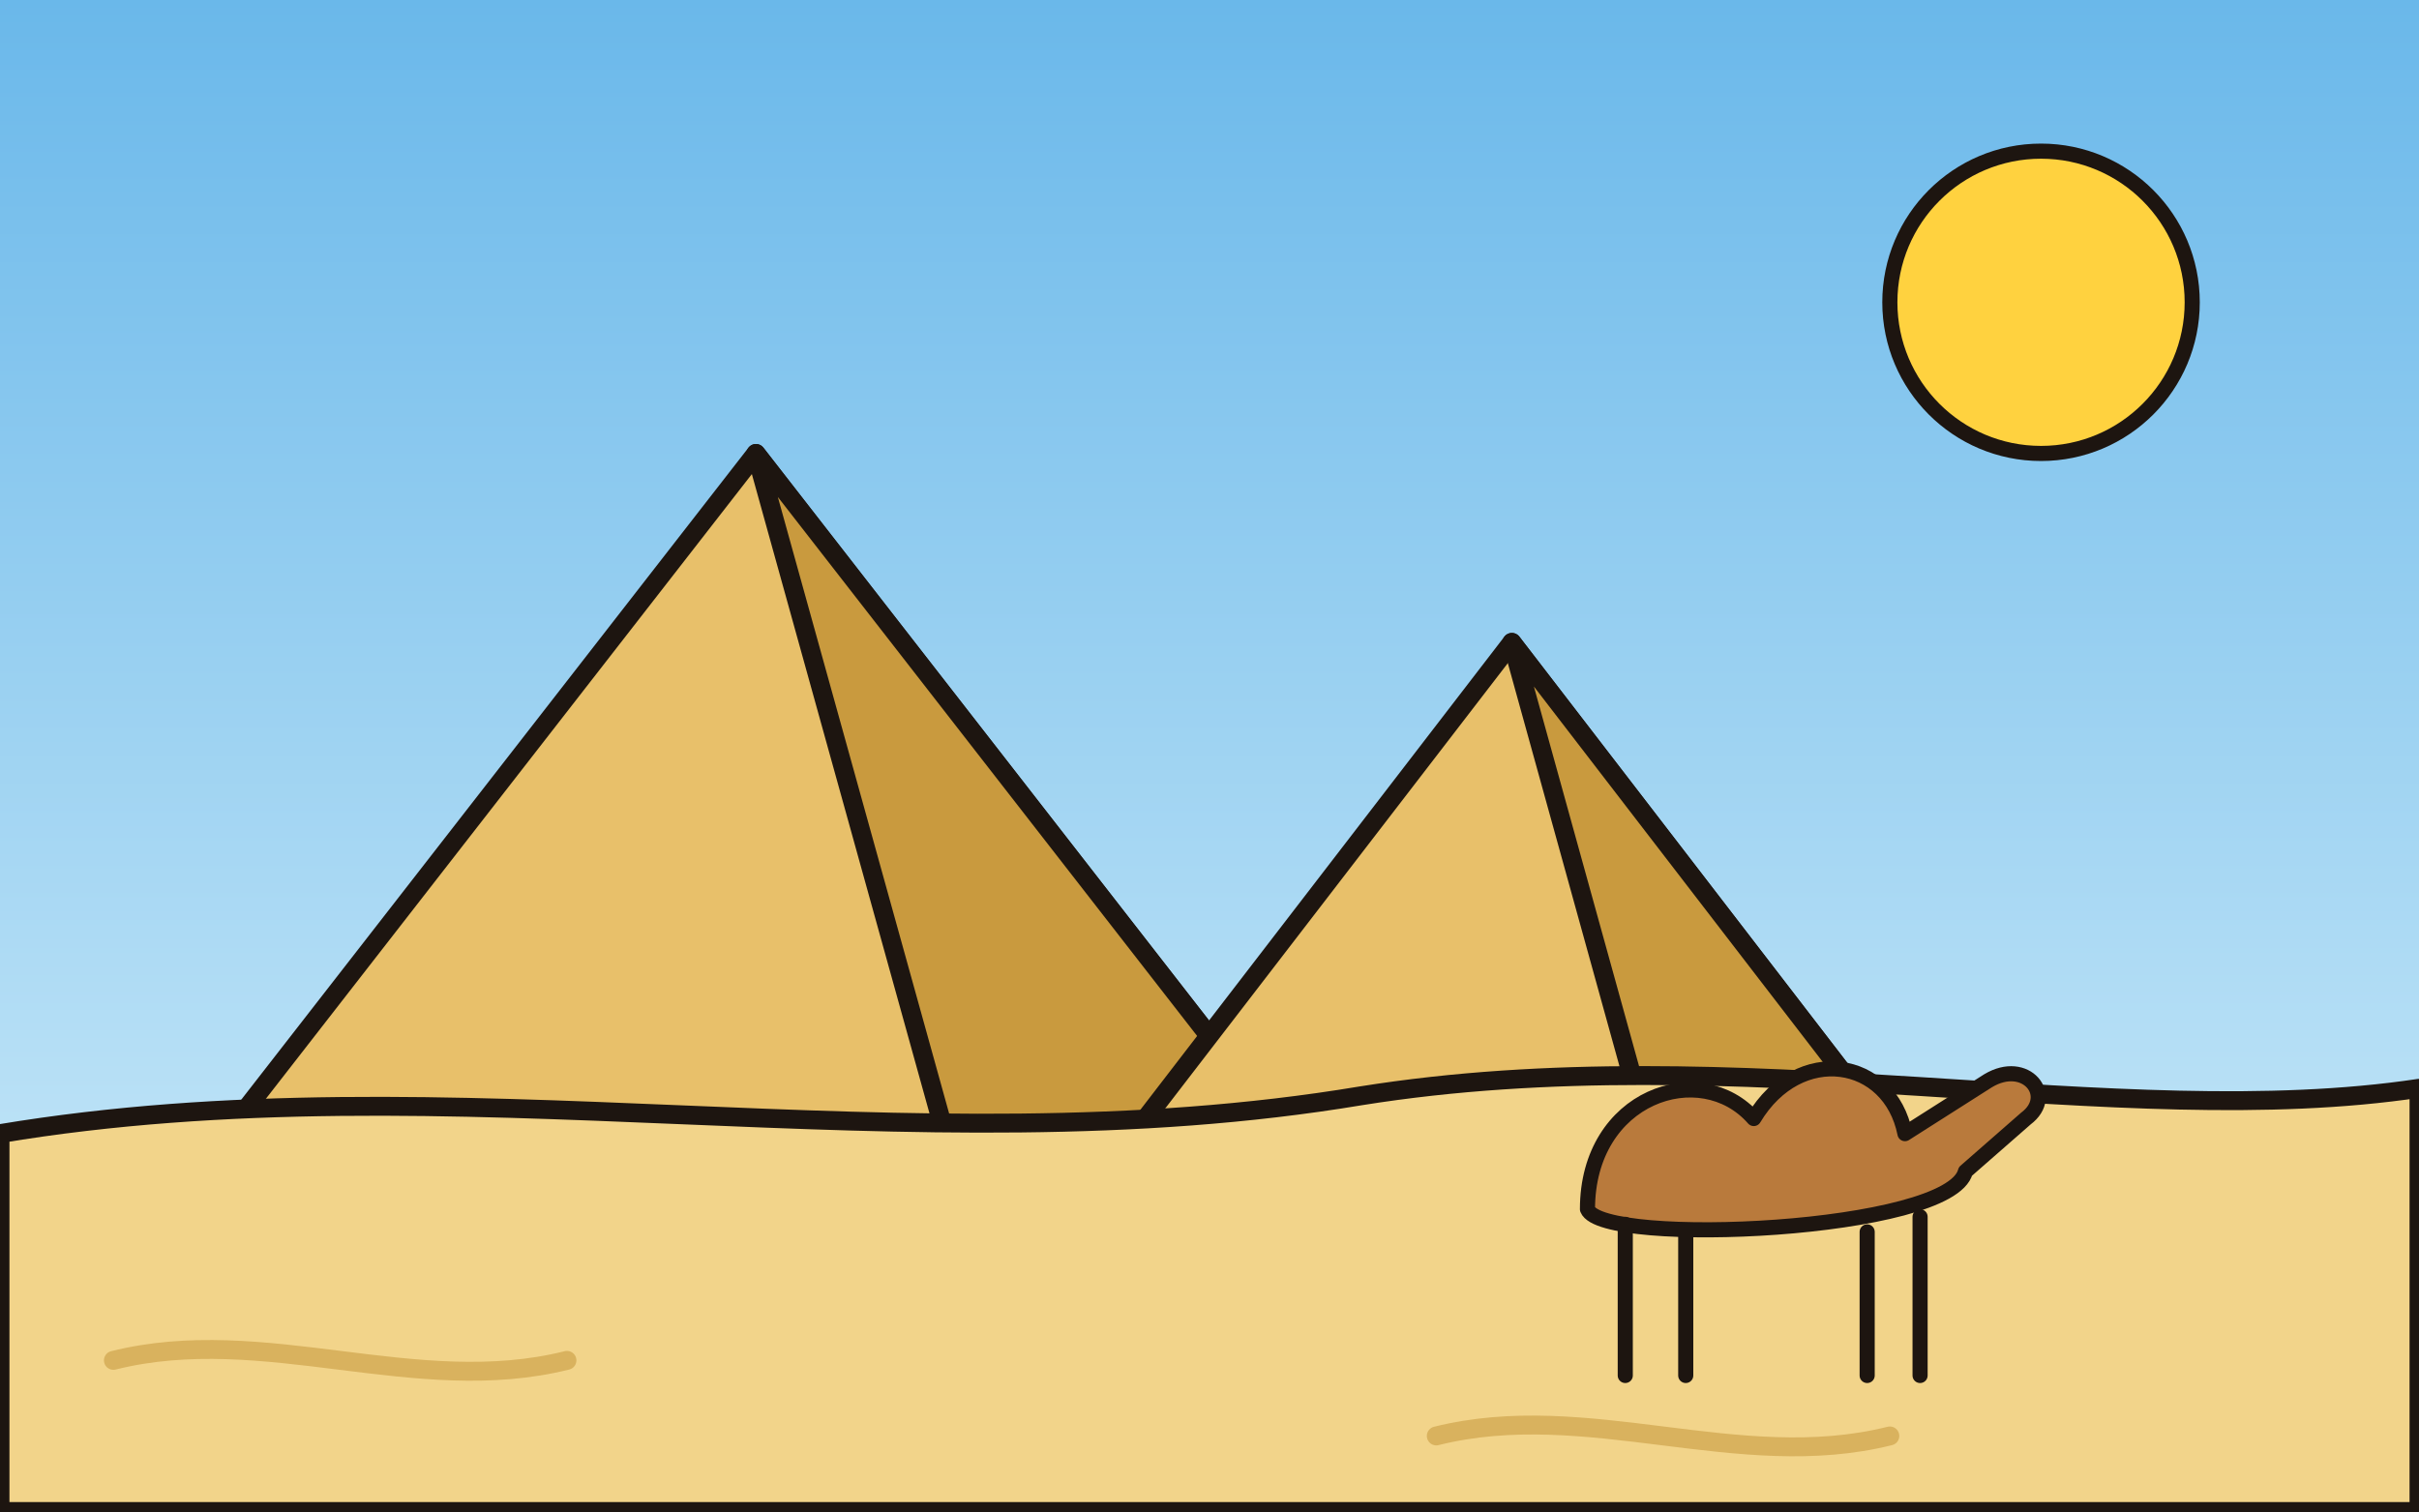
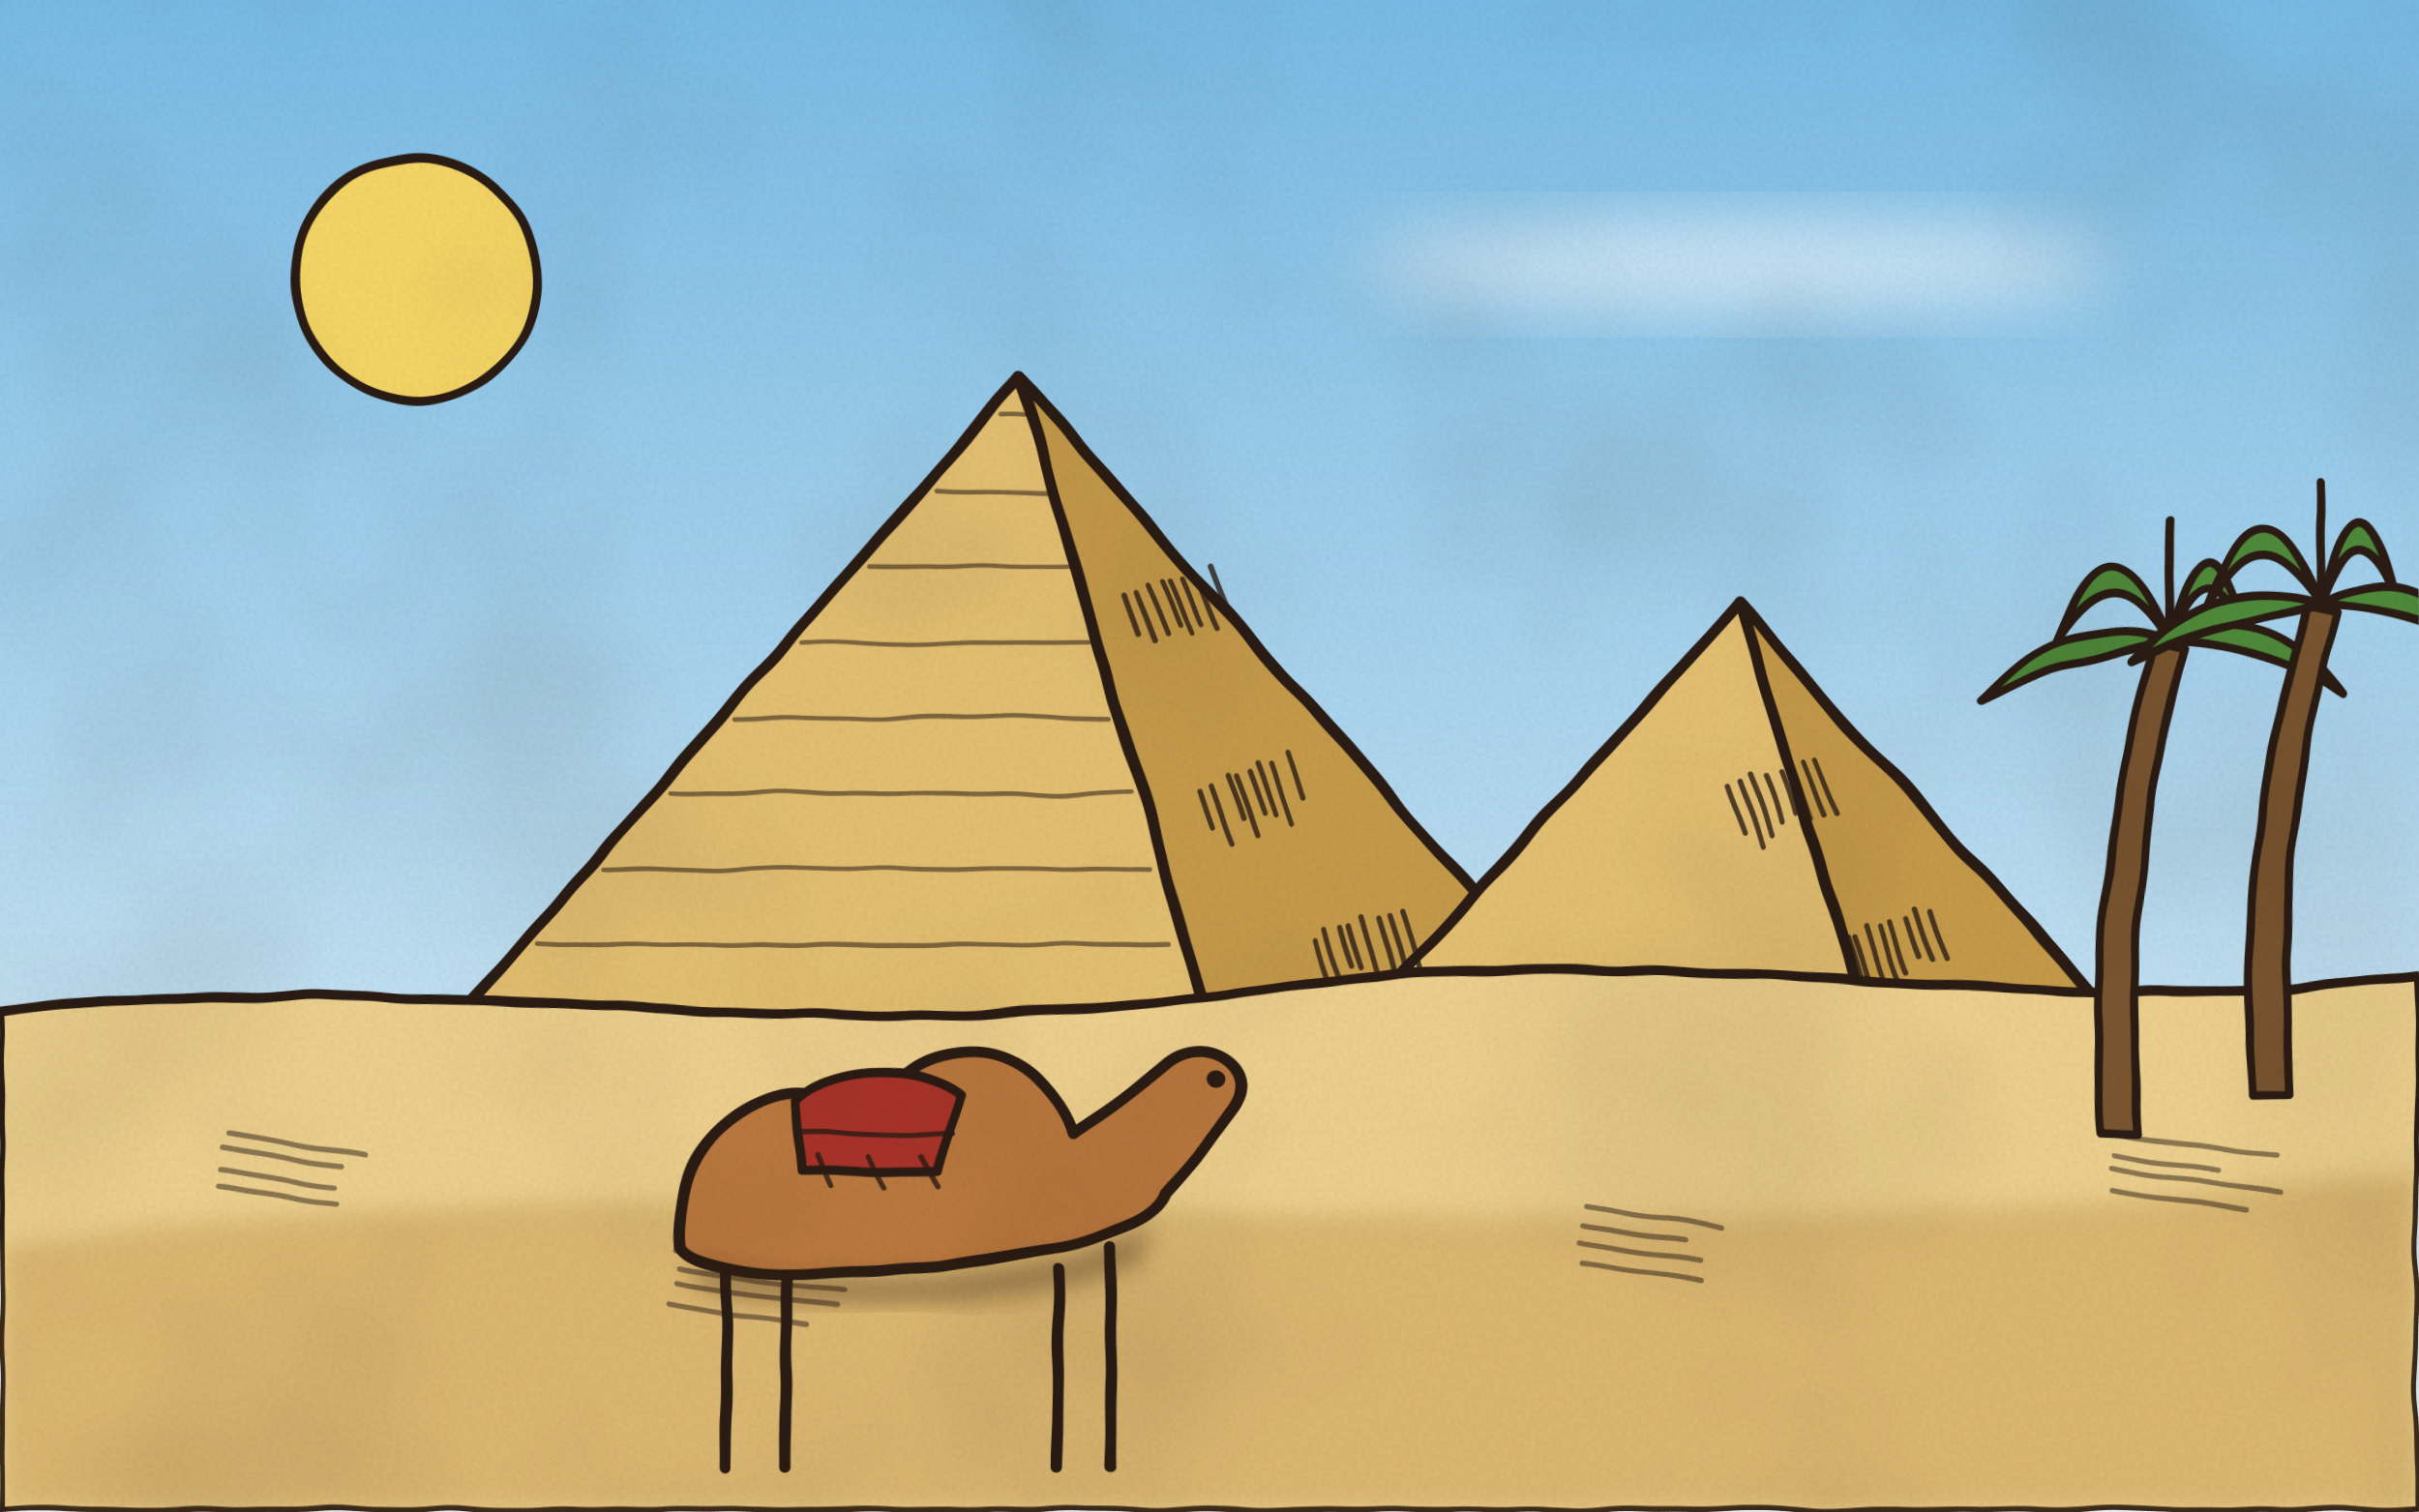
<svg xmlns="http://www.w3.org/2000/svg" viewBox="0 0 640 400" width="640" height="400">
  <defs>
-     <linearGradient id="c" x1="0" y1="0" x2="0" y2="1">
-       <stop offset="0" stop-color="#6ab8ea" />
-       <stop offset="1" stop-color="#d5effa" />
+     <linearGradient id="ciel-e" x1="0" y1="0" x2="0" y2="1">
+       <stop offset="0" stop-color="#79bbe6" />
+       <stop offset="1" stop-color="#e4f2f8" />
    </linearGradient>
+     <filter id="encre" x="-2%" y="-2%" width="104%" height="104%">
+       <feTurbulence type="fractalNoise" baseFrequency="0.04" numOctaves="2" seed="4" result="b" />
+       <feDisplacementMap in="SourceGraphic" in2="b" scale="2.4" xChannelSelector="R" yChannelSelector="G" />
+     </filter>
+     <filter id="doux" x="-10%" y="-10%" width="120%" height="120%">
+       <feGaussianBlur stdDeviation="3" />
+     </filter>
+     <filter id="flou" x="-30%" y="-30%" width="160%" height="160%">
+       <feGaussianBlur stdDeviation="9" />
+     </filter>
+     <filter id="papier" x="0" y="0" width="100%" height="100%">
+       <feTurbulence type="fractalNoise" baseFrequency="0.85" numOctaves="3" seed="9" />
+       <feColorMatrix type="matrix" values="0 0 0 0 .55  0 0 0 0 .5  0 0 0 0 .45  0 0 0 -1.1 .9" />
+     </filter>
+     <filter id="taches" x="0" y="0" width="100%" height="100%">
+       <feTurbulence type="fractalNoise" baseFrequency="0.012" numOctaves="3" seed="2" />
+       <feColorMatrix type="matrix" values="0 0 0 0 .2  0 0 0 0 .15  0 0 0 0 .1  0 0 0 -1.6 .9" />
+     </filter>
  </defs>
-   <rect width="640" height="400" fill="url(#c)" />
-   <circle cx="540" cy="80" r="40" fill="#ffd23f" stroke="#1d1510" stroke-width="4" stroke-linejoin="round" stroke-linecap="round" />
-   <path d="M60 300 L200 120 L340 300 Z" fill="#e8c06a" stroke="#1d1510" stroke-width="5" stroke-linejoin="round" stroke-linecap="round" />
-   <path d="M200 120 L250 300 L340 300 Z" fill="#c99a3e" stroke="#1d1510" stroke-width="5" stroke-linejoin="round" stroke-linecap="round" />
-   <path d="M300 300 L400 170 L500 300 Z" fill="#e8c06a" stroke="#1d1510" stroke-width="5" stroke-linejoin="round" stroke-linecap="round" />
-   <path d="M400 170 L436 300 L500 300 Z" fill="#c99a3e" stroke="#1d1510" stroke-width="5" stroke-linejoin="round" stroke-linecap="round" />
-   <path d="M0 300 C120 280 240 310 360 290 C460 274 560 300 640 288 V400 H0 Z" fill="#f2d48a" stroke="#1d1510" stroke-width="5" stroke-linejoin="round" stroke-linecap="round" />
-   <g transform="translate(470 320)" fill="#b97a3c" stroke="#1d1510" stroke-width="4" stroke-linejoin="round" stroke-linecap="round">
-     <path d="M-50 0 C-50 -30 -20 -40 -6 -24 C6 -44 30 -40 34 -20 L56 -34 C66 -40 74 -30 66 -24 L50 -10 C46 6 -46 10 -50 0 Z" />
-     <path d="M-40 4 V44 M-24 6 V44 M24 6 V44 M38 2 V44" fill="none" />
+   <rect width="640" height="400" fill="url(#ciel-e)" />
+   <ellipse cx="460" cy="70" rx="100" ry="12" fill="#fff" opacity=".55" filter="url(#flou)" />
+   <g filter="url(#encre)">
+     <circle cx="110" cy="74" r="32" fill="#f4d566" stroke="#2a1c14" stroke-width="2.4" stroke-linejoin="round" stroke-linecap="round" />
+     <path d="M120 270 L270 100 L420 270 Z" fill="#e2bf72" stroke="#2a1c14" stroke-width="3" stroke-linejoin="round" stroke-linecap="round" />
+     <path d="M270 100 L320 270 L420 270 Z" fill="#c49a4a" stroke="#2a1c14" stroke-width="3" stroke-linejoin="round" stroke-linecap="round" />
+     <path d="M360 270 L460 160 L560 270 Z" fill="#e2bf72" stroke="#2a1c14" stroke-width="3" stroke-linejoin="round" stroke-linecap="round" />
+     <path d="M460 160 L494 270 L560 270 Z" fill="#c49a4a" stroke="#2a1c14" stroke-width="3" stroke-linejoin="round" stroke-linecap="round" />
+     <path d="M141.647 250 H309.706" fill="none" stroke="#2a1c14" stroke-width="1.2" stroke-linejoin="round" stroke-linecap="round" opacity="0.55" />
+     <path d="M159.294 230 H304.412" fill="none" stroke="#2a1c14" stroke-width="1.2" stroke-linejoin="round" stroke-linecap="round" opacity="0.55" />
+     <path d="M176.941 210 H299.118" fill="none" stroke="#2a1c14" stroke-width="1.2" stroke-linejoin="round" stroke-linecap="round" opacity="0.55" />
+     <path d="M194.588 190 H293.824" fill="none" stroke="#2a1c14" stroke-width="1.2" stroke-linejoin="round" stroke-linecap="round" opacity="0.55" />
+     <path d="M212.235 170 H288.529" fill="none" stroke="#2a1c14" stroke-width="1.2" stroke-linejoin="round" stroke-linecap="round" opacity="0.55" />
+     <path d="M229.882 150 H283.235" fill="none" stroke="#2a1c14" stroke-width="1.2" stroke-linejoin="round" stroke-linecap="round" opacity="0.55" />
+     <path d="M247.529 130 H277.941" fill="none" stroke="#2a1c14" stroke-width="1.2" stroke-linejoin="round" stroke-linecap="round" opacity="0.55" />
+     <path d="M265.176 110 H272.647" fill="none" stroke="#2a1c14" stroke-width="1.2" stroke-linejoin="round" stroke-linecap="round" opacity="0.55" />
+     <path d="M320.5 149.4l5.2 14.3M316.6 151.7l5.5 15.0M313.2 152.9l4.6 12.7M309.9 153.6l5.2 14.4M307.8 153.9l4.3 11.9M303.8 155.0l4.8 13.1M300.5 157.0l4.7 12.9M297.3 157.7l3.7 10.1" fill="none" stroke="#2a1c14" stroke-width="1.4" stroke-linejoin="round" stroke-linecap="round" opacity="0.8" />
+     <path d="M340.9 199.1l4.3 11.7M336.3 202.0l5.7 15.7M332.7 201.8l4.9 13.5M330.6 204.0l4.0 11.0M327.0 205.0l5.9 16.3M324.8 204.8l4.3 11.7M320.2 207.4l5.8 16.0M317.2 208.9l3.6 10.0" fill="none" stroke="#2a1c14" stroke-width="1.4" stroke-linejoin="round" stroke-linecap="round" opacity="0.8" />
+     <path d="M370.6 240.9l5.8 16.0M367.3 242.1l5.0 13.8M364.4 242.8l6.0 16.5M359.6 242.6l6.2 17.1M356.4 244.9l4.0 10.9M354.2 245.4l3.6 9.9M349.9 246.1l5.2 14.2M347.7 249.1l4.3 11.8" fill="none" stroke="#2a1c14" stroke-width="1.4" stroke-linejoin="round" stroke-linecap="round" opacity="0.8" />
+     <path d="M480.5 201.0l5.3 14.5M477.3 201.7l5.1 14.0M473.9 202.9l5.0 13.7M471.2 204.4l3.9 10.7M467.2 205.4l4.3 11.9M463.1 204.9l5.7 15.7M460.4 206.8l6.1 16.8M457.1 208.2l4.3 11.8" fill="none" stroke="#2a1c14" stroke-width="1.4" stroke-linejoin="round" stroke-linecap="round" opacity="0.8" />
+     <path d="M510.3 240.8l4.7 12.9M506.3 240.3l4.9 13.6M504.1 243.0l3.7 10.1M499.6 244.0l4.8 13.2M497.1 245.2l5.5 15.1M493.3 245.1l5.9 16.2M490.3 248.0l5.7 15.5M488.5 247.9l4.5 12.5" fill="none" stroke="#2a1c14" stroke-width="1.4" stroke-linejoin="round" stroke-linecap="round" opacity="0.8" />
+     <path d="M0 268 C120 254 220 280 330 262 C440 246 540 272 640 258 V400 H0 Z" fill="#ecd08e" stroke="#2a1c14" stroke-width="2.6" stroke-linejoin="round" stroke-linecap="round" />
+     <path d="M0 330 C200 300 400 340 640 310 V400 H0 Z" fill="#b98a40" opacity="0.35" filter="url(#doux)" />
+     <path d="M60.6 300.4l35.8 5.0M59.0 304.1l31.0 4.4M58.6 309.9l29.6 4.2M58.2 314.2l30.8 4.3" fill="none" stroke="#2a1c14" stroke-width="1.4" stroke-linejoin="round" stroke-linecap="round" opacity="0.5" />
+     <path d="M179.0 331.0l43.5 6.1M180.0 335.8l42.9 6.0M179.3 339.7l41.9 5.9M177.2 345.3l36.2 5.1" fill="none" stroke="#2a1c14" stroke-width="1.4" stroke-linejoin="round" stroke-linecap="round" opacity="0.5" />
+     <path d="M419.6 319.4l36.0 5.1M418.8 324.5l27.2 3.8M418.0 329.1l31.9 4.5M418.9 334.4l31.2 4.4" fill="none" stroke="#2a1c14" stroke-width="1.4" stroke-linejoin="round" stroke-linecap="round" opacity="0.5" />
+     <path d="M559.8 300.2l42.8 6.0M559.2 305.9l27.7 3.9M558.3 309.4l45.1 6.3M558.5 315.1l36.1 5.1" fill="none" stroke="#2a1c14" stroke-width="1.4" stroke-linejoin="round" stroke-linecap="round" opacity="0.5" />
+     <g>
+       <path d="M556 300 C552 240 562 200 570 170 L578 172 C570 200 562 240 566 300 Z" fill="#7a5530" stroke="#2a1c14" stroke-width="2.2" stroke-linejoin="round" stroke-linecap="round" />
+       <path d="M574 170 Q549 160 524 185 Q549 174 574 170 Z" fill="#4f8a3a" stroke="#2a1c14" stroke-width="2.2" stroke-linejoin="round" stroke-linecap="round" />
+       <path d="M574 170 Q559 130 544 170 Q559 144 574 170 Z" fill="#4f8a3a" stroke="#2a1c14" stroke-width="2.2" stroke-linejoin="round" stroke-linecap="round" />
+       <path d="M574 170 Q584 128 594 169 Q584 142 574 170 Z" fill="#4f8a3a" stroke="#2a1c14" stroke-width="2.2" stroke-linejoin="round" stroke-linecap="round" />
+       <path d="M574 170 Q597 156 620 183 Q597 170 574 170 Z" fill="#4f8a3a" stroke="#2a1c14" stroke-width="2.2" stroke-linejoin="round" stroke-linecap="round" />
+       <path d="M574 170 Q574 110 574 160 Q574 124 574 170 Z" fill="#4f8a3a" stroke="#2a1c14" stroke-width="2.2" stroke-linejoin="round" stroke-linecap="round" />
+     </g>
+     <g>
+       <path d="M596 290 C592 230 602 190 610 160 L618 162 C610 190 602 230 606 290 Z" fill="#7a5530" stroke="#2a1c14" stroke-width="2.2" stroke-linejoin="round" stroke-linecap="round" />
+       <path d="M614 160 Q589 150 564 175 Q589 164 614 160 Z" fill="#4f8a3a" stroke="#2a1c14" stroke-width="2.2" stroke-linejoin="round" stroke-linecap="round" />
+       <path d="M614 160 Q599 120 584 160 Q599 134 614 160 Z" fill="#4f8a3a" stroke="#2a1c14" stroke-width="2.2" stroke-linejoin="round" stroke-linecap="round" />
+       <path d="M614 160 Q624 118 634 159 Q624 132 614 160 Z" fill="#4f8a3a" stroke="#2a1c14" stroke-width="2.2" stroke-linejoin="round" stroke-linecap="round" />
+       <path d="M614 160 Q637 146 660 173 Q637 160 614 160 Z" fill="#4f8a3a" stroke="#2a1c14" stroke-width="2.2" stroke-linejoin="round" stroke-linecap="round" />
+       <path d="M614 160 Q614 100 614 150 Q614 114 614 160 Z" fill="#4f8a3a" stroke="#2a1c14" stroke-width="2.2" stroke-linejoin="round" stroke-linecap="round" />
+     </g>
+     <g transform="translate(250 330)">
+       <path d="M-70 0 C-74 -34 -40 -50 -20 -34 C-6 -60 26 -56 34 -30 L58 -48 C70 -58 84 -46 76 -36 L58 -14 C52 6 -64 14 -70 0 Z" fill="#b9783e" stroke="#2a1c14" stroke-width="3" stroke-linejoin="round" stroke-linecap="round" />
+       <path d="M-40 -38 C-28 -50 -6 -48 4 -40 L-2 -20 L-38 -20 Z" fill="#a8332a" stroke="#2a1c14" stroke-width="2.4" stroke-linejoin="round" stroke-linecap="round" />
+       <path d="M-38 -30 h40 M-34 -24 l4 8 M-20 -24 l4 8 M-6 -24 l4 8" fill="none" stroke="#2a1c14" stroke-width="1.4" stroke-linejoin="round" stroke-linecap="round" opacity="0.8" />
+       <path d="M-66 4 C-30 12 30 10 54 -6 L52 4 C20 18 -40 18 -66 10 Z" fill="#3a200a" opacity="0.4" filter="url(#doux)" />
+       <path d="M-58 6 V58 M-42 8 V58 M30 6 V58 M44 0 V58" fill="none" stroke="#2a1c14" stroke-width="3" stroke-linejoin="round" stroke-linecap="round" opacity="1" />
+       <circle cx="72" cy="-44" r="2.4" fill="#2a1c14" />
+     </g>
  </g>
-   <path d="M30 360 c40 -10 80 10 120 0 M380 380 c40 -10 80 10 120 0" fill="none" stroke="#d9b25e" stroke-width="5" stroke-linecap="round" />
+   <rect width="640" height="400" filter="url(#taches)" opacity=".18" style="mix-blend-mode:multiply" />
+   <rect width="640" height="400" filter="url(#papier)" opacity=".2" style="mix-blend-mode:multiply" />
</svg>
